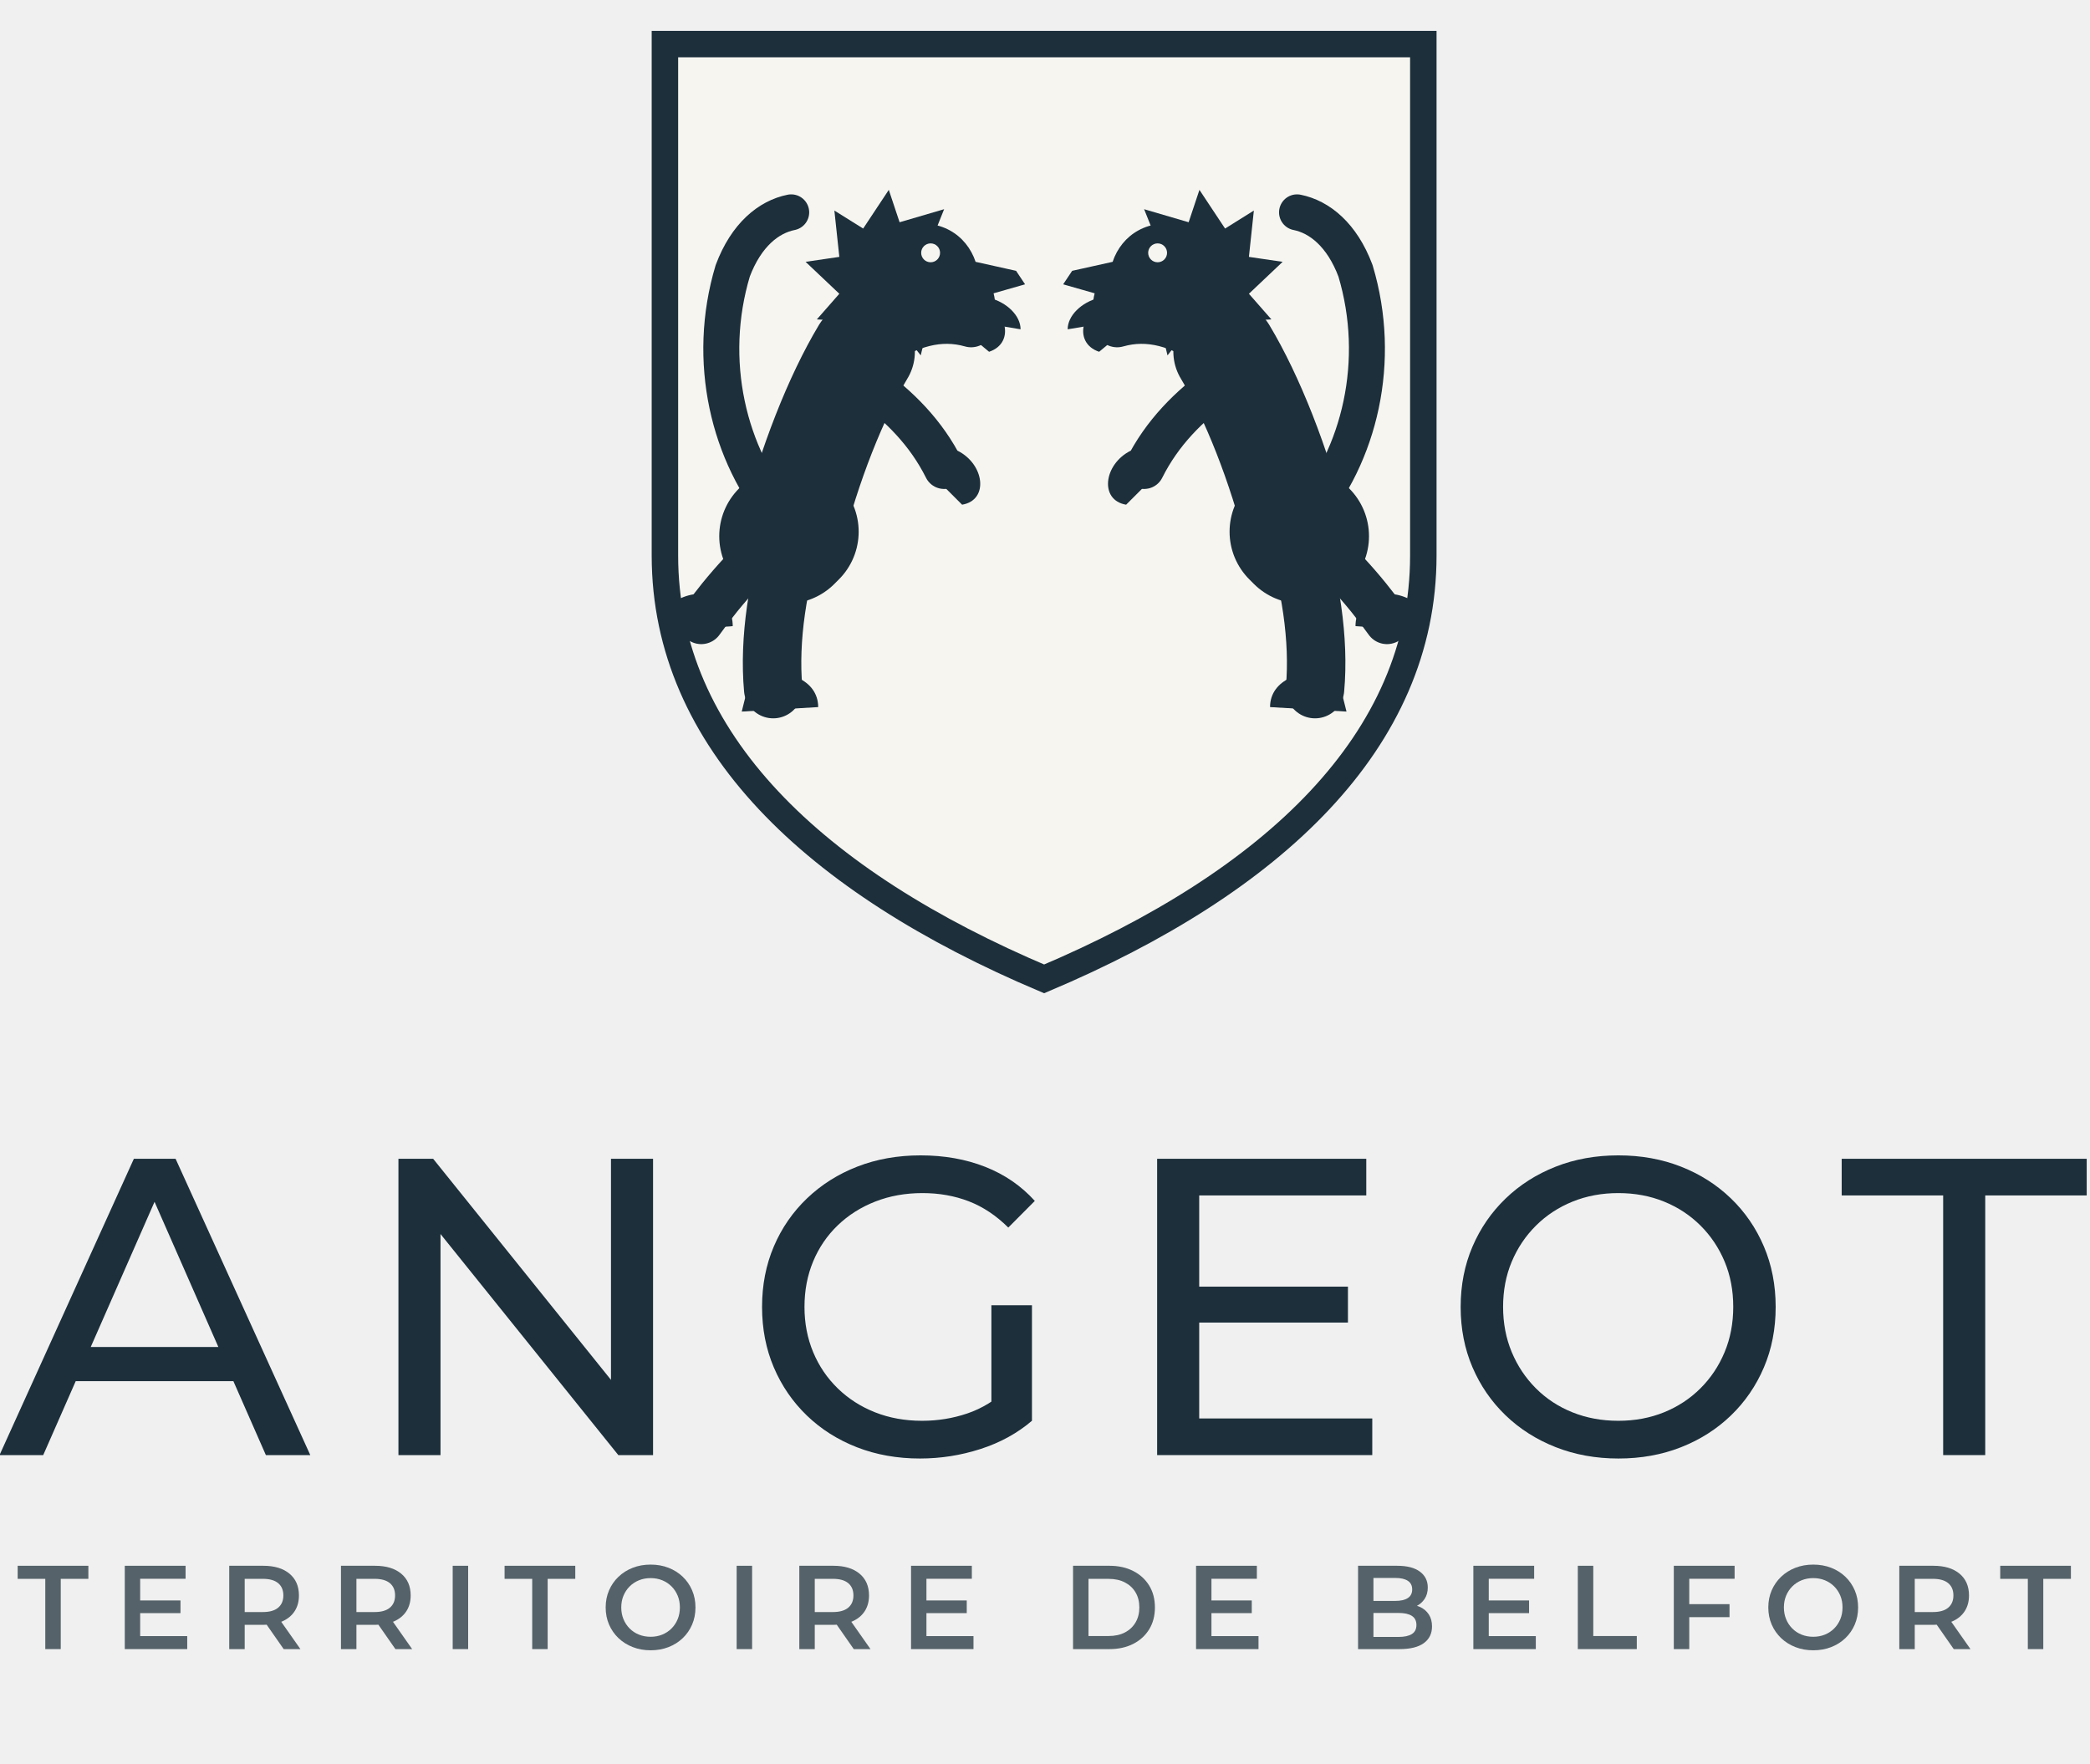
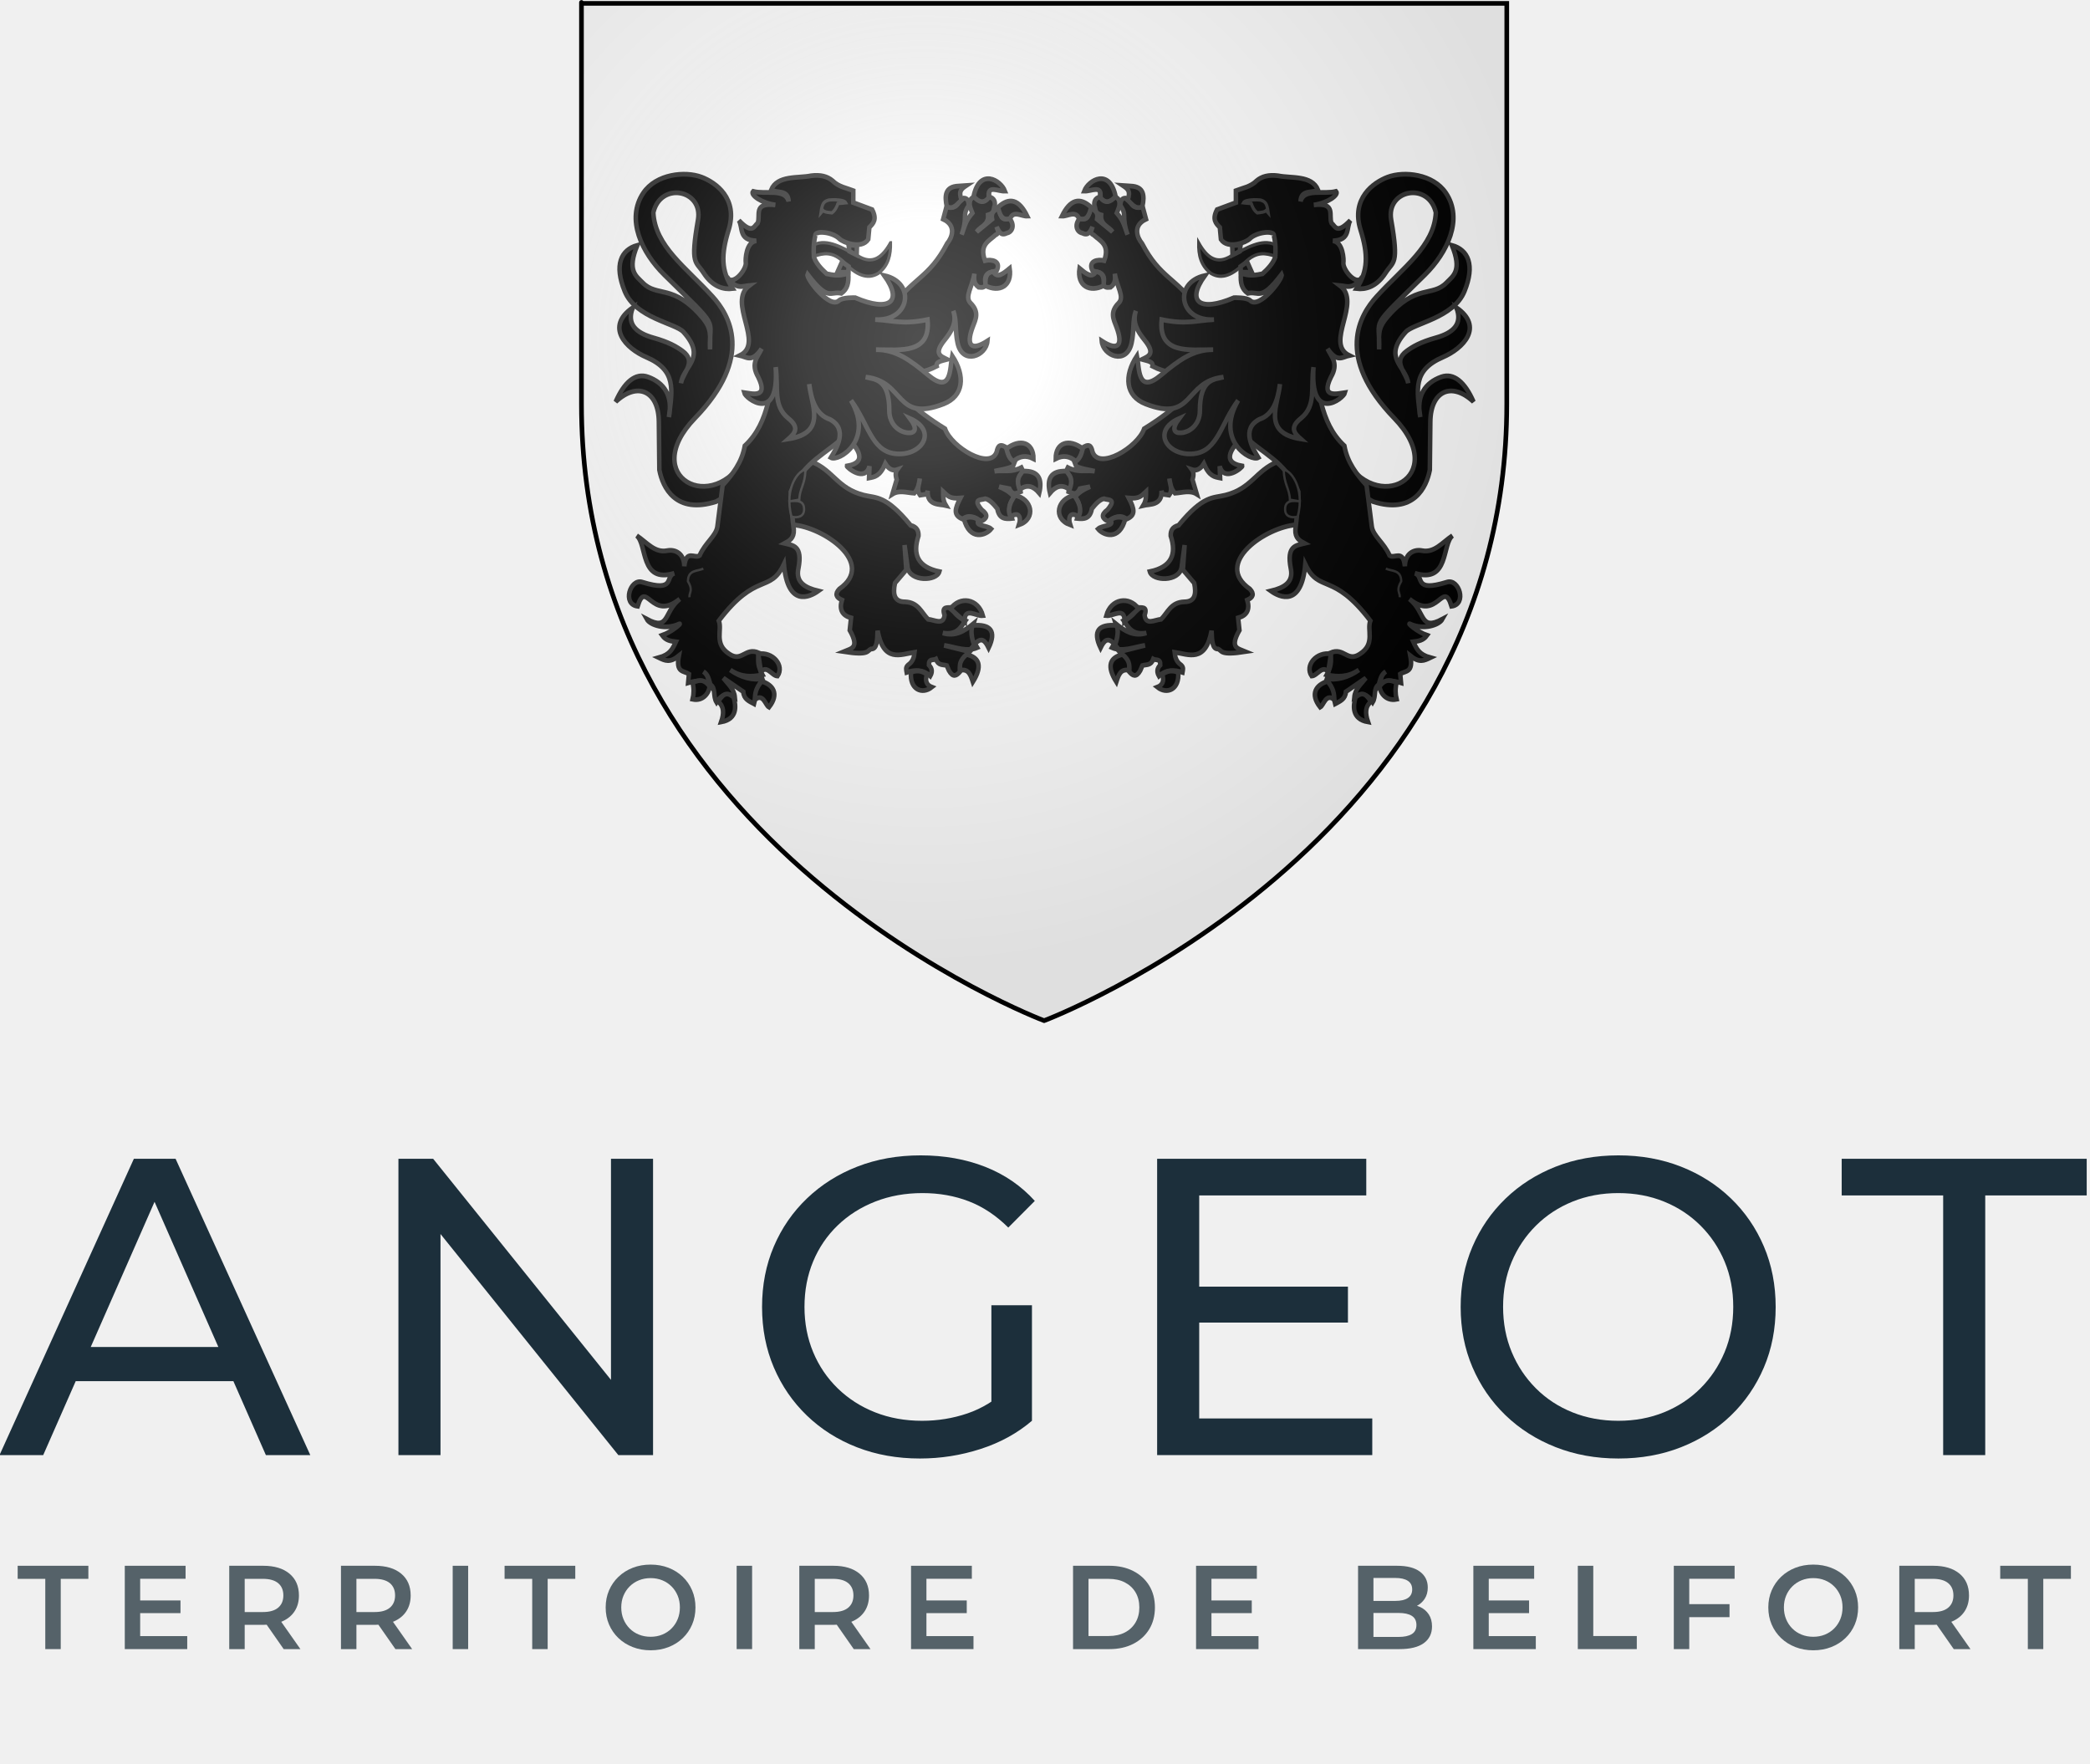
- <svg xmlns="http://www.w3.org/2000/svg" viewBox="0 0 474 400" role="img" aria-label="Angeot — Territoire de Belfort">
-   <g transform="translate(136.8 0)">
-     <path d="M14 10 H186 V126 C186 168 152 200 100 222 C48 200 14 168 14 126 Z" fill="#f7f5f0" />
-     <g transform="translate(10 40) scale(1.02)">
-       <g>
-         <g fill="none" stroke="#1c2f3b" stroke-linecap="round" stroke-linejoin="round">
-           <path d="M30 76 C18 62 13 41 19 21 C22 13 27 9 32 8" stroke-width="8" />
-           <path d="M32 78 C24 84 17 92 12 99" stroke-width="10" />
-           <path d="M33 78 C29 90 27 103 28 114" stroke-width="13" />
-           <path d="M32 80 C36 64 42 49 48 39" stroke-width="23" />
-           <path d="M31 80 L32 79" stroke-width="30" />
-           <path d="M49 36 L53 28" stroke-width="17" />
-           <path d="M51 38 C58 33 65 31 72 33" stroke-width="10" />
-           <path d="M49 46 C56 51 62 57 66 65" stroke-width="9" />
+ <svg xmlns="http://www.w3.org/2000/svg" xmlns:xlink="http://www.w3.org/1999/xlink" viewBox="0 0 474 400" role="img" aria-label="Angeot — Territoire de Belfort">
+   <svg x="131.3" y="0" width="211" height="232" viewBox="0 0 600 660">
+     <defs id="bl-defs6">
+       <linearGradient id="bl-linearGradient2893">
+         <stop style="stop-color:white;stop-opacity:0.314;" offset="0" id="bl-stop2895" />
+         <stop id="bl-stop2897" offset="0.19" style="stop-color:white;stop-opacity:0.251;" />
+         <stop style="stop-color:#6b6b6b;stop-opacity:0.125;" offset="0.6" id="bl-stop2901" />
+         <stop style="stop-color:black;stop-opacity:0.125;" offset="1" id="bl-stop2899" />
+       </linearGradient>
+       <radialGradient xlink:href="#bl-linearGradient2893" id="bl-radialGradient3163" gradientUnits="userSpaceOnUse" gradientTransform="matrix(1.353218,0,0,1.348928,-77.62935,-85.74693)" cx="221.445" cy="226.331" fx="221.445" fy="226.331" r="300" />
+       <radialGradient r="73.516" fy="112.17" fx="154.772" cy="112.17" cx="154.772" gradientTransform="matrix(-0.1147333,-0.8261419,1.628964,-0.2262281,199.1728,268.1297)" gradientUnits="userSpaceOnUse" id="bl-radialGradient9192" xlink:href="#bl-linearGradient8173" />
+       <radialGradient r="60.547" fy="70.816" fx="49.017" cy="70.816" cx="49.017" gradientTransform="matrix(1.650569,0.3758843,-0.144974,0.6366044,178.8288,27.44243)" gradientUnits="userSpaceOnUse" id="bl-radialGradient9190" xlink:href="#bl-linearGradient9154" />
+       <linearGradient id="bl-linearGradient8173">
+         <stop id="bl-stop8175" offset="0" style="stop-color:#000000;stop-opacity:1;" />
+         <stop id="bl-stop8177" offset="1" style="stop-color:#000000;stop-opacity:0;" />
+       </linearGradient>
+       <linearGradient id="bl-linearGradient9154">
+         <stop id="bl-stop9156" offset="0" style="stop-color:#000000;stop-opacity:1;" />
+         <stop id="bl-stop9158" offset="1" style="stop-color:#000000;stop-opacity:0;" />
+       </linearGradient>
+       <radialGradient xlink:href="#bl-linearGradient9154" id="bl-radialGradient14059" gradientUnits="userSpaceOnUse" gradientTransform="matrix(1.650569,0.3758843,-0.144974,0.6366044,178.8288,27.44243)" cx="49.017" cy="70.816" fx="49.017" fy="70.816" r="60.547" />
+       <radialGradient xlink:href="#bl-linearGradient8173" id="bl-radialGradient14061" gradientUnits="userSpaceOnUse" gradientTransform="matrix(-0.1147333,-0.8261419,1.628964,-0.2262281,199.1728,268.1297)" cx="154.772" cy="112.17" fx="154.772" fy="112.17" r="73.516" />
+       <radialGradient xlink:href="#bl-linearGradient9154" id="bl-radialGradient14070" gradientUnits="userSpaceOnUse" gradientTransform="matrix(1.650569,0.3758843,-0.144974,0.6366044,178.8288,27.44243)" cx="49.017" cy="70.816" fx="49.017" fy="70.816" r="60.547" />
+       <radialGradient xlink:href="#bl-linearGradient8173" id="bl-radialGradient14072" gradientUnits="userSpaceOnUse" gradientTransform="matrix(-0.1147333,-0.8261419,1.628964,-0.2262281,199.1728,268.1297)" cx="154.772" cy="112.17" fx="154.772" fy="112.17" r="73.516" />
+     </defs>
+     <g id="bl-layer3" style="display:inline">
+       <path d="m 300,658.5 c 0,0 298.5,-112.32 298.5,-397.772 0,-285.452 0,-258.552 0,-258.552 H 1.5 V 260.728 C 1.5,546.18 300,658.5 300,658.5 Z" style="display:inline;fill:#ffffff;fill-opacity:1;fill-rule:evenodd;stroke:none;stroke-width:1px;stroke-linecap:butt;stroke-linejoin:miter;stroke-opacity:1" id="bl-path11587" />
+     </g>
+     <g id="bl-layer4" style="display:inline">
+       <g style="display:inline;stroke-width:0.851" id="bl-g13379" transform="matrix(-1.115527,0,0,1.174673,614.9309,-157.7385)">
+         <path style="font-variation-settings:normal;opacity:1;vector-effect:none;fill:#000000;fill-opacity:1;stroke:#313131;stroke-width:2.621;stroke-linecap:butt;stroke-linejoin:miter;stroke-miterlimit:4;stroke-dasharray:none;stroke-dashoffset:0;stroke-opacity:1;-inkscape-stroke:none;stop-color:#000000;stop-opacity:1" d="m 454.634,384.832 c 18.98,33.288 62.443,11.346 29.609,-20.9 -34.441,-33.825 -19.762,-56.765 -10.16,-66.764 15.427,-16.065 33.362,-27.762 34.253,-46.155 -4.216,-17.106 -28.886,-12.648 -25.835,4.064 4.559,24.975 1.232,22.493 -3.193,29.028 -5.241,7.738 -11.573,9.296 -16.836,8.708 6.659,-9.811 6.781,-18.626 2.322,-32.221 -5.672,-17.295 7.425,-26.076 15.675,-29.028 9.483,-3.393 26.25,-1.759 33.672,8.708 10.209,14.397 0.859,32.777 -12.192,44.993 -33.281,31.152 -25.697,22.586 -26.415,40.929 0.035,-7.843 -1.172,-11.232 4.644,-17.707 16.592,-18.47 26,-10.857 34.253,-18.868 4.036,-3.917 9.204,-6.665 3.193,-20.61 9.427,2.517 13.483,10.766 7.257,25.254 -6.322,14.712 -29.402,17.531 -33.963,22.352 -13.649,14.425 0.094,18.61 1.451,28.157 -1.154,-5.902 -9.381,-11.846 -0.871,-17.707 3.572,-2.46 7.879,-4.878 16.836,-7.257 10.3,-2.736 15.501,-7.668 11.901,-16.546 16.162,10.587 3.803,22.442 -7.79,27.166 -17.722,7.222 -15.043,17.967 -13.11,32.922 -2.48,-11.716 2.826,-18.929 12.192,-22.061 7.047,-2.357 13.576,2.744 18.578,13.643 -12.441,-11.064 -24.775,-6.219 -24.964,11.031 l -0.29,26.415 c -1.91,9.581 -9.383,24.492 -32.802,17.417 l -26.415,-13.933 z" id="bl-path3098" />
+         <path id="bl-path4241" d="m 371.14,267.648 c -0.116,6.49 1.106,12.502 7.149,16.792 6.336,3.668 12.95,0.599 19.453,-5.819 6.873,-6.602 12.365,-5.275 17.585,-3.638 0.859,-3.052 -0.195,-4.293 0.039,-6.337 -7.803,-3.368 -16.544,1.859 -25.193,6.102 -8.659,5.255 -14.335,0.852 -19.032,-7.1 z" style="fill:#000000;fill-opacity:1;stroke:#313131;stroke-width:1.798;stroke-miterlimit:4;stroke-dasharray:none;stroke-opacity:1" />
+         <path style="font-variation-settings:normal;opacity:1;vector-effect:none;fill:#000000;fill-opacity:1;stroke:#313131;stroke-width:2.621;stroke-linecap:butt;stroke-linejoin:miter;stroke-miterlimit:4;stroke-dasharray:none;stroke-dashoffset:0;stroke-opacity:1;-inkscape-stroke:none;stop-color:#000000;stop-opacity:1" d="m 416.877,387.848 c -12.758,4.895 -15.009,14.715 -30.192,18.367 -7.345,1.767 -12.691,-0.117 -27.173,16.606 -3.648,0.86 -4.662,3.036 -4.529,5.787 3.487,10.077 0.551,17.131 -12.077,19.625 1.601,5.336 16.961,5.661 18.367,-2.264 0.22,-1.239 1.761,-12.329 1.761,-12.329 l -1.006,13.587 6.542,7.296 c 1.373,6.122 0.405,10.341 -5.787,10.316 -7.748,0.251 -9.457,5.869 -13.335,9.561 -3.722,0.316 -8.886,3.515 -9.561,-2.264 1.997,-5.283 -2.116,-3.845 -4.529,-4.277 -0.719,3.202 -3.513,5.515 -7.548,7.296 2.754,3.738 4.845,8.083 13.083,6.793 -7.031,2.094 -12.456,-1.033 -17.612,-5.032 1.74,4.916 0.237,9.11 -2.264,13.083 6.007,2.518 12.685,-0.337 19.122,-1.258 l -14.845,3.522 c 2.55,2.863 5.914,4.638 5.787,11.07 1.921,2.028 3.901,3.301 6.29,-0.755 l 1.258,-2.768 c 2.245,-0.655 4.914,0.174 6.29,-3.522 1.526,0.768 4.196,-0.465 4.026,3.271 -2.107,2.013 -1.959,4.026 -0.755,6.038 4.256,-3.671 8.858,-3.533 13.587,-2.013 0.244,-1.342 0.816,-2.684 -0.755,-4.026 -3.065,-2.047 -3.503,-4.532 -3.774,-7.045 8.046,1.143 17.865,6.032 21.386,-11.825 0.17,5.599 0.412,10.249 3.805,10.046 2.372,0.928 0.766,3.668 15.833,1.454 -4.22,-1.724 -9.518,-1.738 -3.535,-11.752 l -0.755,-6.793 c 5.045,-1.301 6.948,-4.486 5.284,-9.812 3.32,-1.387 4.222,-3.311 1.51,-6.038 -21.528,-14.276 9.466,-34.093 26.67,-35.224 l 12.58,-8.051 -8.051,-27.425 z" id="bl-path4249" />
+         <path style="font-variation-settings:normal;opacity:1;vector-effect:none;fill:#000000;fill-opacity:1;stroke:#313131;stroke-width:2.621;stroke-linecap:butt;stroke-linejoin:miter;stroke-miterlimit:4;stroke-dasharray:none;stroke-dashoffset:0;stroke-opacity:1;-inkscape-stroke:none;stop-color:#000000;stop-opacity:1" d="m 314.203,242.387 c -3.156,0.732 -3.513,2.658 -3.388,4.796 0.961,1.54 -0.203,4.059 3.916,5.148 -0.487,5.587 4.487,6.253 6.578,9.262 l -8.888,-6.93 c 0.849,-4.111 -1.723,-4.805 -3.564,-6.226 -1.454,2.73 -1.033,7.732 -6.402,5.676 -3.578,3.949 -1.496,7.732 1.408,8.184 3.543,1.729 4.629,-0.958 5.874,-3.366 -0.317,1.562 -2.013,3.319 0.726,4.444 3.812,3.338 9.43,5.326 6.05,14.058 -3.572,-0.833 -9.546,0.033 -6.776,5.5 2.789,1.017 8.271,0.4 6.226,8.008 1.769,1.74 2.943,1.115 4.268,1.078 2.864,-2.017 2.74,-4.711 2.42,-7.436 1.203,7.262 5.808,12.74 2.222,16.148 -5.329,5.064 -2.916,8.998 -1.254,13.178 3.956,9.952 0.992,13.498 -8.536,7.634 0.744,8.299 14.376,13.398 17.248,1.254 1.633,-6.906 0.446,-12.572 2.508,-17.798 -2.232,6.554 1.037,11.34 5.148,16.192 6.459,7.622 1.918,8.837 -1.606,10.494 2.959,0.774 6.704,1.16 6.05,3.74 3.66,1.79 7.133,2.83 10.495,3.425 l 5.856,15.763 c -5.276,4.952 -12.393,10.009 -21.147,15.153 -3.744,10.278 -26.258,23.022 -29.898,12.628 -0.735,-3.378 -1.958,-4.818 -6.402,-1.782 -0.43,2.268 0.355,4.413 -4.092,7.128 l 1.078,2.662 c 3.952,1.676 7.139,1.827 10.67,2.662 -5.151,-0.61 -9.907,0.805 -15.488,-1.958 l -1.232,2.486 c 5.261,3.558 1.964,7.134 1.606,10.692 2.194,0.647 4.384,2.671 6.578,-1.606 l 5.874,-1.078 c -5.586,2.225 -6.962,3.928 -8.91,5.698 4.374,4.239 2.53,7.965 1.43,11.748 3.853,0.401 7.481,0.316 8.536,-5.346 2.313,-2.771 4.639,-5.079 6.952,-5.5 2.398,0.879 7.556,-0.205 2.134,6.028 -4.221,2.949 -2.982,4.892 0.352,6.424 3.558,-2.484 7.112,-3.944 10.67,-1.254 5.328,-2.165 4.637,-5.377 1.254,-11.572 6.259,0.543 7.392,-1.305 9.944,-3.542 -0.005,2.418 0.247,4.76 -1.584,7.634 3.552,-0.817 11.079,0.217 10.56,-8.096 l 0.462,1.87 3.916,0.55 c 2.364,-3.024 0.342,-6.062 0.176,-9.086 0.517,2.806 0.862,5.66 3.212,8.008 4.285,-0.271 8.777,-1.81 12.628,0.528 l -2.486,-8.008 c 0.872,-2.561 0.64,-4.218 -0.308,-5.456 2.064,0.667 4.518,0.312 6.886,-3.256 3.143,7.029 6.273,7.248 9.416,7.832 l -0.264,-6.468 c 2.618,9.099 13.258,0.63 13.09,-0.11 -13.495,-2.099 -4.929,-11.237 0.924,-16.786 10.643,10.095 23.326,13.646 31.504,30.888 -0.171,6.754 -0.806,13.743 -1.738,20.878 -0.197,4.697 2.553,6.1 5.302,7.524 -4.895,1.17 -10.521,1.218 -7.964,13.728 1.733,7.714 -3.923,10.682 -11.506,12.408 5.007,3.406 17.67,9.144 19.91,-14.63 8.117,16.198 15.873,3.754 37.642,30.998 -2.138,4.946 3.016,12.619 -5.94,18.172 -7.482,4.919 -9.191,-3.887 -17.27,-0.528 0.916,4.579 0.407,7.79 -2.024,12.034 6.2,1.274 12.39,1.391 18.59,-2.662 -6.089,4.127 -12.988,5.887 -19.602,4.752 3.683,2.266 4.585,9.178 5.874,13.86 2.838,-1.443 5.956,-2.611 6.204,-6.644 l 11.528,-7.524 c -2.617,3.255 -6.192,5.825 -6.644,10.626 4.607,-2.953 7.946,-1.344 10.626,2.64 2.139,-3.329 0.213,-7.585 3.542,-9.724 0.805,-2.624 1.253,-5.422 3.982,-7.084 -3.135,2.361 -2.755,4.723 -3.091,7.084 2.654,-2.783 7.649,-2.089 11.957,-0.902 l -0.462,-4.862 c 3.135,-1.94 7.703,-0.558 5.83,-10.01 5.2,3.985 7.882,2.716 11.572,1.034 -6.458,-1.674 -7.916,-4.76 -9.856,-8.734 2.868,-0.336 5.749,-0.594 7.964,-3.542 -5.565,-1.779 -12.077,-7.236 -9.746,-6.204 7.658,3.391 16.69,0.636 18.612,-2.662 -13.305,6.747 -9.593,-3.949 -19.052,-11.066 16.369,12.784 19.454,-11.342 24.354,3.982 9.121,-1.154 4.251,-15.3 -2.574,-13.288 -19.855,5.854 -12.956,-3.155 -18.678,-4.862 20.017,5.78 15.59,-15.858 21.78,-20.636 -5.93,3.776 -10.447,9.601 -17.622,8.228 -4.862,-0.886 -9.833,1.71 -9.9,8.58 -1.056,-9.58 -6.037,-3.897 -8.866,-5.918 -3.142,-6.924 -9.588,-10.762 -10.274,-15.95 -0.862,-6.52 -1.868,-14.072 -3.014,-22.572 -5.712,-6.041 -11.095,-12.374 -12.848,-21.714 -14.866,-13.096 -13.997,-32.479 -19.932,-49.148 l -65.164,-26.686 c -12.1,-16.598 -21.312,-16.047 -31.944,-35.31 -2.661,-2.986 -5.674,-9.786 2.31,-13.332 l -1.76,-6.226 c -2.552,-0.919 -5.104,1.293 -7.656,-3.74 l -2.486,-1.606 c -1.86,-0.003 -2.897,1.249 -2.86,4.092 4.097,5.728 0.271,5.372 4.092,16.016 -2.346,-6.464 -2.689,-7.951 -6.226,-11.924 0.842,-2.159 2.202,-4.075 1.254,-7.128 -1.507,-2.057 -2.303,-1.219 -3.388,-1.584 -3.779,4.128 -5.509,1.644 -7.458,-0.176 z" id="bl-path4245" />
+         <path style="fill:#000000;fill-opacity:1;stroke:#313131;stroke-width:1.31;stroke-miterlimit:4;stroke-dasharray:none;stroke-opacity:1" d="m 420.4,392.594 c 0.085,7.629 3.356,10.119 3.522,16.137 l 6.381,1.041 c -5.239,-0.891 -9.108,-0.427 -9.149,3.991 -0.199,4.177 3.524,5.204 7.296,4.277 4.603,-16.595 -5.197,-26.421 -8.051,-25.446 z" id="bl-path4257" />
+         <path style="fill:#000000;fill-opacity:1;stroke:#313131;stroke-width:1.31;stroke-miterlimit:4;stroke-dasharray:none;stroke-opacity:1" d="m 479.4,446.597 c 3.498,1.549 8.791,0.487 8.932,6.919 -3.231,5.285 -0.667,5.934 -0.881,8.806" id="bl-path4247" />
+         <g style="fill:#000000;stroke:#313131;stroke-width:0.851;stroke-opacity:1" id="bl-g4293" transform="matrix(0.704,0,0,0.704,1674.133,170.0294)">
+           <path id="bl-path4261" d="m -1928.962,172.153 c -11.117,5.31 -21.916,0.493 -19.753,-13.58 5.284,4.161 10.205,8.029 13.374,2.675 4.575,0.206 7.277,3.035 6.378,10.905 z" style="opacity:1;fill:#000000;fill-opacity:1;stroke:#313131;stroke-width:3.723;stroke-miterlimit:4;stroke-dasharray:none;stroke-opacity:1" />
+           <path id="bl-path4263" d="m -1949.126,119.685 c -2.846,-6.526 -9.2,-1.648 -13.991,-1.852 6.647,-13.008 14.683,-15.18 24.073,-6.79 -1.636,5.295 -3.107,10.821 -10.082,8.642 z" style="opacity:1;fill:#000000;fill-opacity:1;stroke:#313131;stroke-width:3.723;stroke-miterlimit:4;stroke-dasharray:none;stroke-opacity:1" />
+           <path id="bl-path4265" d="m -1944.806,98.286 c 5.151,0.559 14.888,-5.436 13.168,4.938 3.896,4.9 8.106,4.149 12.551,-0.823 -4.876,-22.325 -22.253,-12.764 -25.72,-4.115 z" style="opacity:1;fill:#000000;fill-opacity:1;stroke:#313131;stroke-width:3.723;stroke-miterlimit:4;stroke-dasharray:none;stroke-opacity:1" />
+           <path id="bl-path4267" d="m -1909.21,105.282 c 2.856,-7.089 -0.079,-8.856 -3.909,-11.317 l 6.378,0.412 c 11.155,0.393 11.551,7.509 9.671,16.049 -5.649,2.692 -8.544,-2.19 -12.14,-5.144 z" style="opacity:1;fill:#000000;fill-opacity:1;stroke:#313131;stroke-width:3.723;stroke-miterlimit:4;stroke-dasharray:none;stroke-opacity:1" />
        </g>
-         <g fill="#1c2f3b" stroke="none">
-           <path d="M73 27 C80 29 82 37 76 39 L70 34 Z" />
-           <path d="M69 61 C75 64 76 72 70 73 L64 67 Z" />
-           <path d="M23 111 C31 109 38 112 38 118 L21 119 Z" />
-           <path d="M7 94 C13 91 19 94 19 100 L6 101 Z" />
-           <path d="M72.7 18.4 L66.0 22.0 L70.6 31.2 L63.2 29.7 L60.8 39.8 L56.1 33.8 L47.8 40.0 L48.0 32.4 L37.7 31.8 L42.7 26.1 L35.2 19.0 L42.7 17.9 L41.6 7.6 L48.0 11.6 L53.7 3.0 L56.1 10.2 L66.0 7.3 L63.2 14.3 Z" />
-           <path d="M57 11 C65 9 71 13 73 19 L82 21 L84 24 L77 26 C78 30 77 33 74 35              L65 33 C59 31 54 26 54 20 C54 15 55 12 57 11 Z" />
-           <path d="M76 27 C80 28 83 31 83 34 L77 33 Z" />
-           <circle cx="63" cy="17" r="2.1" fill="#f7f5f0" />
+         <g style="fill:#000000;stroke:#313131;stroke-width:0.851;stroke-opacity:1" id="bl-g4317" transform="matrix(0.704,0,0,0.704,1674.133,170.0294)">
+           <path style="opacity:1;fill:#000000;fill-opacity:1;stroke:#313131;stroke-width:3.723;stroke-miterlimit:4;stroke-dasharray:none;stroke-opacity:1" d="m -1807.179,161.62 -3.779,-8.03 -5.432,3.542 0.236,4.487 z" id="bl-path4235" />
+           <path id="bl-path4239" d="m -1823.238,140.837 6.849,-0.472 -0.709,4.959 -5.904,2.834 z" style="opacity:1;fill:#000000;fill-opacity:1;stroke:#313131;stroke-width:3.723;stroke-miterlimit:4;stroke-dasharray:none;stroke-opacity:1" />
+           <path id="bl-path4227" d="m -1789.041,133.008 c 0.653,-4.187 -14.132,-2.969 -19.805,2.504 -2.848,2.748 -17.97,8.537 -23.675,0.455 l -0.911,-9.333 c -3.234,-3.122 -6.513,-6.208 -2.276,-13.886 l 15.48,-5.463 v -9.333 c 5.572,-2.077 12.039,-2.895 17.073,-7.74 4.116,-3.304 9.772,-4.813 17.528,-3.87 10.413,2.133 27.726,-0.668 32.883,11.06 -4.922,2.744 -13.934,-0.533 -14.388,8.912 2.831,-10.38 18.755,-5.214 29.218,-7.775 2.646,2.653 -7.056,9.226 -18.348,10.566 18.686,-2.2 11.962,8.368 14.569,14.114 3.231,2.623 4.227,9.079 15.48,-2.049 -3.618,5.365 0.618,15.43 -14.341,15.935 8.615,0.957 8.965,15.109 8.65,16.846 -0.984,5.432 11.242,19.63 15.48,11.154 -7.434,10.431 -12.735,7.353 -18.439,6.829 18.522,13.176 -12.816,44.882 7.74,54.634 -5.513,1.151 -9.86,5.903 -17.756,-5.236 2.993,6.38 9.378,11.165 2.732,22.081 -8.956,17.248 6.003,12.719 11.61,12.065 -1.192,4.767 -29.083,24.687 -25.951,-19.805 -2.374,15.63 2.496,29.987 -10.244,39.837 -9.726,7.317 -5.391,11.823 -0.228,16.163 -32.109,-4.774 -18.541,-26.84 -17.073,-42.797 -1.728,12.445 -5.592,23.962 -17.073,27.545 -15.009,7.605 -5.371,22.615 -0.683,29.821 -6.159,3.452 -35.811,-13.192 -16.618,-44.618 -14.094,17.91 -16.659,39.241 -35.893,41.523 -21.802,2.587 -35.987,-17.515 -12.595,-27.409 -6.497,8.286 -3.988,11.482 1.593,11.154 7.543,-0.442 15.498,-6.678 15.48,-17.301 -0.045,-25.402 12.427,-24.32 19.35,-26.179 -32.631,3.343 -23.803,35.798 -63.968,20.943 -16.509,-6.106 -18.058,-21.681 -7.057,-37.561 2.056,9.609 0.249,30.58 19.805,15.024 14.882,-11.838 26.525,-19.88 42.797,-19.805 -20.377,0.094 -45.08,3.6 -42.342,-23.447 20.508,4.085 28.566,0.59 43.024,0 -28.476,1.563 -33.811,-28.755 -7.512,-34.374 -15.674,20.732 -3.902,28.666 23.902,17.301 0,0 10.503,-0.413 13.431,2.276 7.432,6.828 27.163,-17.289 25.724,-20.488 -17.403,21.677 -18.431,12.764 -27.772,14.797 -5.113,-3.545 -6.169,-8.006 -5.691,-15.707 7.529,2.567 12.586,1.426 17.756,0.455 4.782,-4.067 8.711,-8.304 10.472,-12.976 0.388,-5.615 0.286,-11.23 -1.138,-16.846 z" style="opacity:1;fill:#000000;fill-opacity:1;stroke:#313131;stroke-width:3.723;stroke-miterlimit:4;stroke-dasharray:none;stroke-opacity:1" />
        </g>
+         <g style="stroke:#313131;stroke-width:0.851" id="bl-g4299" transform="matrix(0.704,0,0,0.704,1674.133,170.0294)">
+           <path id="bl-path4269" d="m -1951.801,309.186 c -4.707,-4.064 -10.108,-5.123 -16.46,-2.058 -0.046,-12.775 10.957,-16.012 22.222,-7.819 -1.136,4.077 -2.466,7.959 -5.761,9.876 z" style="opacity:1;fill:#000000;fill-opacity:1;stroke:#313131;stroke-width:3.723;stroke-miterlimit:4;stroke-dasharray:none;stroke-opacity:1" />
+           <path id="bl-path4271" d="m -1972.994,333.877 c -2.749,-10.961 0.441,-17.622 13.58,-17.078 2.362,3.402 5.866,5.766 2.469,14.403 -6.266,-4.604 -11.425,-2.569 -16.049,2.675 z" style="opacity:1;fill:#000000;fill-opacity:1;stroke:#313131;stroke-width:3.723;stroke-miterlimit:4;stroke-dasharray:none;stroke-opacity:1" />
+           <path id="bl-path4273" d="m -1953.036,335.729 c 3.978,5.555 6.589,11.111 3.498,16.666 -6.436,-4.421 -8.977,0.05 -6.79,6.378 -14.849,-5.106 -10.372,-20.749 3.292,-23.045 z" style="opacity:1;fill:#000000;fill-opacity:1;stroke:#313131;stroke-width:3.723;stroke-miterlimit:4;stroke-dasharray:none;stroke-opacity:1" />
+           <path id="bl-path4275" d="m -1923.407,354.864 c 4.42,-2.78 8.473,-2.626 12.345,-1.029 -4.809,17.905 -18.265,12.948 -22.427,8.024 3.494,-3.051 14.078,-1.948 10.082,-6.996 z" style="opacity:1;fill:#000000;fill-opacity:1;stroke:#313131;stroke-width:3.723;stroke-miterlimit:4;stroke-dasharray:none;stroke-opacity:1" />
+         </g>
+         <g style="fill:#000000;stroke:#313131;stroke-width:0.851;stroke-opacity:1" id="bl-g4305" transform="matrix(0.704,0,0,0.704,1674.133,170.0294)">
+           <path id="bl-path4277" d="m -1900.157,424.204 c -7.523,-10.141 -22.722,-8.165 -26.543,5.35 5.483,0.597 15.383,-7.273 15.02,4.527 z" style="opacity:1;fill:#000000;fill-opacity:1;stroke:#313131;stroke-width:3.723;stroke-miterlimit:4;stroke-dasharray:none;stroke-opacity:1" />
+           <path id="bl-path4279" d="m -1919.498,452.392 c -6.016,-7.057 -9.164,-3.121 -11.934,2.263 -6.586,-13.146 -1.642,-18.607 13.168,-17.489 1.766,4.142 0.824,9.445 -1.235,15.226 z" style="opacity:1;fill:#000000;fill-opacity:1;stroke:#313131;stroke-width:3.723;stroke-miterlimit:4;stroke-dasharray:none;stroke-opacity:1" />
+           <path id="bl-path4281" d="m -1913.325,459.799 c -10.53,2.466 -13.258,9.063 -5.144,21.399 1.759,-5.153 3.504,-10.325 10.082,-9.053 1.452,-4.115 0.19,-8.23 -4.938,-12.345 z" style="opacity:1;fill:#000000;fill-opacity:1;stroke:#313131;stroke-width:3.723;stroke-miterlimit:4;stroke-dasharray:none;stroke-opacity:1" />
+           <path id="bl-path4283" d="m -1880.815,475.437 c 2.06,5.249 -0.072,8.485 -3.909,9.876 7.965,6.023 18.303,1.727 17.078,-11.522 -4.157,-1.543 -8.465,-1.726 -13.168,1.646 z" style="opacity:1;fill:#000000;fill-opacity:1;stroke:#313131;stroke-width:3.723;stroke-miterlimit:4;stroke-dasharray:none;stroke-opacity:1" />
+         </g>
+         <g style="fill:#000000;stroke:#313131;stroke-width:0.851;stroke-opacity:1" id="bl-g4311" transform="matrix(0.704,0,0,0.704,1674.133,170.0294)">
+           <path id="bl-path4285" d="m -1742.136,459.388 -2.263,13.991 c -4.902,-5.651 -9.001,3.143 -13.58,3.292 -5.924,-8.293 3.897,-19.175 15.843,-17.284 z" style="opacity:1;fill:#000000;fill-opacity:1;stroke:#313131;stroke-width:3.723;stroke-miterlimit:4;stroke-dasharray:none;stroke-opacity:1" />
+           <path id="bl-path4287" d="m -1739.461,494.984 c 0.085,-4.517 -0.748,-9.136 -5.555,-14.197 -9.113,2.684 -14.695,9.626 -5.967,20.164 3.028,-1.606 4.549,-11.027 11.522,-5.967 z" style="opacity:1;fill:#000000;fill-opacity:1;stroke:#313131;stroke-width:3.723;stroke-miterlimit:4;stroke-dasharray:none;stroke-opacity:1" />
+           <path id="bl-path4289" d="m -1721.972,493.338 c 6.394,-5.685 9.576,-1.199 12.757,3.292 -4.786,3.645 -4.964,9.01 -2.469,15.843 -13.826,-2.294 -12.115,-13.073 -10.288,-19.135 z" style="opacity:1;fill:#000000;fill-opacity:1;stroke:#313131;stroke-width:3.723;stroke-miterlimit:4;stroke-dasharray:none;stroke-opacity:1" />
+           <path id="bl-path4291" d="m -1688.228,481.815 c -1.156,4.61 -1.038,8.901 0,12.963 -8.893,1.72 -13.623,-5.341 -13.992,-10.082 3.707,-4.496 6.994,-6.063 13.992,-2.881 z" style="opacity:1;fill:#000000;fill-opacity:1;stroke:#313131;stroke-width:3.723;stroke-miterlimit:4;stroke-dasharray:none;stroke-opacity:1" />
+         </g>
+         <path d="m 396.969,245.676 c 1.197,-2.288 10.63,-1.676 10.56,-1.338 2.816,0.915 3.027,2.858 3.52,4.689 l 0.352,2.175 -1.197,-1.338 c -0.986,0.943 -2.394,0.972 -3.661,1.169 l -1.478,0.169 c -1.901,-1.345 -2.816,-3.224 -3.52,-5.188 -2.042,0 -3.168,-0.197 -4.576,-0.338 z" style="fill:#000000;stroke:#313131;stroke-width:1.798" id="bl-path4237" />
+         <g id="bl-g7974" transform="matrix(0.5184,0,0,0.5184,-41.58088,279.0399)" style="fill:#000000;stroke:#313131;stroke-width:0.851;stroke-opacity:1" />
      </g>
+       <use style="display:inline;fill:#000000;stroke:#313131;stroke-width:3" x="0" y="0" xlink:href="#bl-g13379" id="bl-use13415" transform="matrix(-1,0,0,1,600.6107,3.0971709e-6)" width="600" height="660" />
    </g>
-     <g transform="translate(190 40) scale(-1.02 1.02)">
-       <g>
-         <g fill="none" stroke="#1c2f3b" stroke-linecap="round" stroke-linejoin="round">
-           <path d="M30 76 C18 62 13 41 19 21 C22 13 27 9 32 8" stroke-width="8" />
-           <path d="M32 78 C24 84 17 92 12 99" stroke-width="10" />
-           <path d="M33 78 C29 90 27 103 28 114" stroke-width="13" />
-           <path d="M32 80 C36 64 42 49 48 39" stroke-width="23" />
-           <path d="M31 80 L32 79" stroke-width="30" />
-           <path d="M49 36 L53 28" stroke-width="17" />
-           <path d="M51 38 C58 33 65 31 72 33" stroke-width="10" />
-           <path d="M49 46 C56 51 62 57 66 65" stroke-width="9" />
-         </g>
-         <g fill="#1c2f3b" stroke="none">
-           <path d="M73 27 C80 29 82 37 76 39 L70 34 Z" />
-           <path d="M69 61 C75 64 76 72 70 73 L64 67 Z" />
-           <path d="M23 111 C31 109 38 112 38 118 L21 119 Z" />
-           <path d="M7 94 C13 91 19 94 19 100 L6 101 Z" />
-           <path d="M72.7 18.4 L66.0 22.0 L70.6 31.2 L63.2 29.7 L60.8 39.8 L56.1 33.8 L47.8 40.0 L48.0 32.4 L37.7 31.8 L42.7 26.1 L35.2 19.0 L42.7 17.9 L41.6 7.6 L48.0 11.6 L53.7 3.0 L56.1 10.2 L66.0 7.3 L63.2 14.3 Z" />
-           <path d="M57 11 C65 9 71 13 73 19 L82 21 L84 24 L77 26 C78 30 77 33 74 35              L65 33 C59 31 54 26 54 20 C54 15 55 12 57 11 Z" />
-           <path d="M76 27 C80 28 83 31 83 34 L77 33 Z" />
-           <circle cx="63" cy="17" r="2.1" fill="#f7f5f0" />
-         </g>
-       </g>
+     <g id="bl-layer2" style="display:inline">
+       <path d="M 300,658.5 C 300,658.5 598.5,546.18 598.5,260.728 C 598.5,-24.723 598.5,2.176 598.5,2.176 L 1.5,2.176 L 1.5,260.728 C 1.5,546.18 300,658.5 300,658.5 z" style="opacity:1;fill:url(#bl-radialGradient3163);fill-opacity:1;fill-rule:evenodd;stroke:none;stroke-width:1px;stroke-linecap:butt;stroke-linejoin:miter;stroke-opacity:1" id="bl-path2875" />
    </g>
-     <path d="M14 10 H186 V126 C186 168 152 200 100 222 C48 200 14 168 14 126 Z" fill="none" stroke="#1c2f3b" stroke-width="6" />
-   </g>
+     <g id="bl-layer1" style="display:inline">
+       <path d="M 300,658.5 C 300,658.5 1.5,546.18 1.5,260.728 C 1.5,-24.723 1.5,2.176 1.5,2.176 L 598.5,2.176 L 598.5,260.728 C 598.5,546.18 300,658.5 300,658.5 z" style="opacity:1;fill:none;fill-opacity:1;fill-rule:evenodd;stroke:#000000;stroke-width:3;stroke-linecap:butt;stroke-linejoin:miter;stroke-miterlimit:4;stroke-dasharray:none;stroke-opacity:1" id="bl-path1411" />
+     </g>
+   </svg>
  <g fill="#1c2f3b" transform="translate(0.0 330)">
    <path transform="translate(0.00 0) scale(0.096 -0.096)" d="M-1.134 0 316.265 700H414.805L733.049 0H628.131L344.912 644.308H385.314L102.094 0ZM133.735 174.686 161.469 255.335H555.088L583.668 174.686Z" />
    <path transform="translate(80.27 0) scale(0.096 -0.096)" d="M105.131 0V700H187.158L649.509 125.186H607.262V700H706.646V0H624.619L162.268 574.814H204.515V0Z" />
    <path transform="translate(168.22 0) scale(0.096 -0.096)" d="M421 -8.067Q340.466 -8.067 272.355 18.433Q204.244 44.933 153.977 93.355Q103.71 141.777 75.866 207.044Q48.021 272.311 48.021 350Q48.021 427.689 75.866 492.956Q103.71 558.223 154.399 606.645Q205.088 655.067 273.2 681.567Q341.311 708.067 422.689 708.067Q506.357 708.067 575.19 681.0Q644.024 653.933 692.402 600.488L629.732 537.506Q586.799 580.128 536.477 599.551Q486.155 618.973 426.912 618.973Q366.579 618.973 315.48 598.962Q264.381 578.951 226.748 542.741Q189.116 506.531 168.683 457.431Q148.25 408.332 148.25 350Q148.25 292.512 168.683 243.413Q189.116 194.314 226.748 157.681Q264.381 121.049 315.058 101.038Q365.735 81.027 426.067 81.027Q481.933 81.027 533.255 98.494Q584.576 115.96 628.887 156.893L685.646 81.088Q633.89 36.933 564.212 14.433Q494.534 -8.067 421 -8.067ZM685.646 81.088 589.796 94.067V353.979H685.646Z" />
    <path transform="translate(252.34 0) scale(0.096 -0.096)" d="M105.131 0V700H599.201V613.439H204.515V86.561H613.357V0ZM196.137 313.064V397.936H555.89V313.064Z" />
    <path transform="translate(326.66 0) scale(0.096 -0.096)" d="M420.717 -8.067Q340.523 -8.067 272.306 18.855Q204.088 45.777 153.899 94.2Q103.71 142.622 75.866 207.682Q48.021 272.742 48.021 350Q48.021 427.258 75.866 492.318Q103.71 557.378 154.007 605.922Q204.303 654.466 272.229 681.267Q340.155 708.067 420.534 708.067Q500.912 708.067 568.595 681.417Q636.279 654.767 686.395 606.495Q736.512 558.223 764.357 492.871Q792.201 427.52 792.201 349.916Q792.201 272.311 764.357 207.044Q736.512 141.777 686.395 93.505Q636.279 45.233 568.595 18.583Q500.912 -8.067 420.717 -8.067ZM420.534 81.027Q479.021 81.027 528.416 101.086Q577.811 121.145 614.459 157.652Q651.107 194.158 671.54 243.09Q691.973 292.022 691.973 350.255Q691.973 408.488 671.635 457.092Q651.297 505.697 614.608 542.25Q577.92 578.804 528.471 598.888Q479.021 618.973 420.534 618.973Q362.046 618.973 312.4 598.861Q262.755 578.749 225.921 542.146Q189.087 505.542 168.668 456.871Q148.25 408.201 148.25 350.279Q148.25 292.357 168.63 243.425Q189.009 194.493 225.773 157.693Q262.536 120.893 312.291 100.96Q362.046 81.027 420.534 81.027Z" />
    <path transform="translate(417.30 0) scale(0.096 -0.096)" d="M243.732 0V613.439H4V700H582.847V613.439H343.116V0Z" />
  </g>
  <g fill="#556269" transform="translate(3.9 374)">
    <path transform="translate(0.00 0) scale(0.027 -0.027)" d="M235.991 0V590.138H4V700H597.759V590.138H365.767V0Z" />
    <path transform="translate(21.85 0) scale(0.027 -0.027)" d="M94.44 0V700H605.103V590.785H223.698V109.215H618.974V0ZM213.793 302.216V408.655H562.362V302.216Z" />
    <path transform="translate(45.54 0) scale(0.027 -0.027)" d="M94.44 0V700H380.517Q520.621 700 600.267 633.789Q679.914 567.578 679.914 450.802Q679.914 374.155 643.961 318.703Q608.009 263.25 541.297 233.556Q474.586 203.862 381.81 203.862H166.233L224.215 262.552V0ZM551.75 0 374.526 254.129H513.948L692.302 0ZM224.215 248.741 166.233 311.336H376.388Q461.957 311.336 505.483 348.138Q549.009 384.94 549.009 450.802Q549.009 517.535 505.483 553.901Q461.957 590.267 376.388 590.267H166.233L224.215 653.733Z" />
    <path transform="translate(70.88 0) scale(0.027 -0.027)" d="M94.44 0V700H380.517Q520.621 700 600.267 633.789Q679.914 567.578 679.914 450.802Q679.914 374.155 643.961 318.703Q608.009 263.25 541.297 233.556Q474.586 203.862 381.81 203.862H166.233L224.215 262.552V0ZM551.75 0 374.526 254.129H513.948L692.302 0ZM224.215 248.741 166.233 311.336H376.388Q461.957 311.336 505.483 348.138Q549.009 384.94 549.009 450.802Q549.009 517.535 505.483 553.901Q461.957 590.267 376.388 590.267H166.233L224.215 653.733Z" />
    <path transform="translate(96.22 0) scale(0.027 -0.027)" d="M94.44 0V700H224.215V0Z" />
    <path transform="translate(110.43 0) scale(0.027 -0.027)" d="M235.991 0V590.138H4V700H597.759V590.138H365.767V0Z" />
    <path transform="translate(132.28 0) scale(0.027 -0.027)" d="M421.642 -9.905Q340.25 -9.905 271.043 17.095Q201.836 44.095 151.013 92.724Q100.19 141.353 71.996 206.83Q43.802 272.307 43.802 350.061Q43.802 427.815 71.996 493.203Q100.191 558.591 151.124 607.374Q202.058 656.156 270.955 683.031Q339.852 709.905 421.388 709.905Q503.034 709.905 571.626 683.186Q640.218 656.466 690.966 607.964Q741.715 559.462 769.909 493.773Q798.103 428.084 798.103 349.974Q798.103 271.863 769.909 206.173Q741.715 140.483 690.967 92.008Q640.218 43.534 571.626 16.814Q503.034 -9.905 421.642 -9.905ZM421.382 103.603Q474.414 103.603 519.086 121.828Q563.758 140.052 596.948 173.306Q630.138 206.56 648.668 251.513Q667.198 296.465 667.198 350.263Q667.198 404.06 648.766 448.675Q630.334 493.29 597.102 526.592Q563.871 559.895 519.148 578.146Q474.425 596.397 421.394 596.397Q368.362 596.397 323.431 578.117Q278.501 559.838 245.119 526.485Q211.738 493.131 193.222 448.448Q174.707 403.764 174.707 350.287Q174.707 296.81 193.182 251.858Q211.657 206.905 244.967 173.349Q278.276 139.793 323.313 121.698Q368.35 103.603 421.382 103.603Z" />
    <path transform="translate(160.62 0) scale(0.027 -0.027)" d="M94.44 0V700H224.215V0Z" />
    <path transform="translate(174.83 0) scale(0.027 -0.027)" d="M94.44 0V700H380.517Q520.621 700 600.267 633.789Q679.914 567.578 679.914 450.802Q679.914 374.155 643.961 318.703Q608.009 263.25 541.297 233.556Q474.586 203.862 381.81 203.862H166.233L224.215 262.552V0ZM551.75 0 374.526 254.129H513.948L692.302 0ZM224.215 248.741 166.233 311.336H376.388Q461.957 311.336 505.483 348.138Q549.009 384.94 549.009 450.802Q549.009 517.535 505.483 553.901Q461.957 590.267 376.388 590.267H166.233L224.215 653.733Z" />
    <path transform="translate(200.17 0) scale(0.027 -0.027)" d="M94.44 0V700H605.103V590.785H223.698V109.215H618.974V0ZM213.793 302.216V408.655H562.362V302.216Z" />
    <path transform="translate(236.91 0) scale(0.027 -0.027)" d="M94.44 0V700H400.259Q513.776 700 599.728 656.194Q685.681 612.388 733.94 533.953Q782.198 455.517 782.198 350Q782.198 244.612 733.94 166.112Q685.681 87.612 599.728 43.806Q513.776 0 400.259 0ZM224.215 109.991H393.741Q472.474 109.991 530 139.875Q587.526 169.759 619.41 223.802Q651.293 277.845 651.293 350Q651.293 423.155 619.41 476.698Q587.526 530.241 530 560.125Q472.474 590.009 393.741 590.009H224.215Z" />
    <path transform="translate(264.81 0) scale(0.027 -0.027)" d="M94.44 0V700H605.103V590.785H223.698V109.215H618.974V0ZM213.793 302.216V408.655H562.362V302.216Z" />
    <path transform="translate(301.55 0) scale(0.027 -0.027)" d="M94.44 0V700H422.293Q548.138 700 614.09 650.677Q680.043 601.353 680.043 517.871Q680.043 462.259 654.026 422.5Q628.009 382.741 584.634 361.353Q541.259 339.966 489.733 339.966L507.991 375.681Q567.353 375.681 614.228 354.422Q661.103 333.164 688.379 291.841Q715.655 250.517 715.655 190.388Q715.655 100.259 646.685 50.129Q577.715 0 442.293 0ZM223.698 102.31H434.483Q507.44 102.31 546.095 126.323Q584.75 150.336 584.75 202.586Q584.75 254.836 546.095 279.285Q507.44 303.733 434.483 303.733H213.793V404.879H407.707Q475.569 404.879 512.354 428.828Q549.138 452.776 549.138 501.285Q549.138 549.923 512.354 573.806Q475.569 597.69 407.707 597.69H223.698Z" />
    <path transform="translate(327.70 0) scale(0.027 -0.027)" d="M94.44 0V700H605.103V590.785H223.698V109.215H618.974V0ZM213.793 302.216V408.655H562.362V302.216Z" />
    <path transform="translate(351.39 0) scale(0.027 -0.027)" d="M94.44 0V700H224.215V109.862H589.845V0Z" />
    <path transform="translate(373.16 0) scale(0.027 -0.027)" d="M94.44 0V700H605.103V590.785H224.215V0ZM213.44 268.405V377.621H562.362V268.405Z" />
    <path transform="translate(395.96 0) scale(0.027 -0.027)" d="M421.642 -9.905Q340.25 -9.905 271.043 17.095Q201.836 44.095 151.013 92.724Q100.19 141.353 71.996 206.83Q43.802 272.307 43.802 350.061Q43.802 427.815 71.996 493.203Q100.191 558.591 151.124 607.374Q202.058 656.156 270.955 683.031Q339.852 709.905 421.388 709.905Q503.034 709.905 571.626 683.186Q640.218 656.466 690.966 607.964Q741.715 559.462 769.909 493.773Q798.103 428.084 798.103 349.974Q798.103 271.863 769.909 206.173Q741.715 140.483 690.967 92.008Q640.218 43.534 571.626 16.814Q503.034 -9.905 421.642 -9.905ZM421.382 103.603Q474.414 103.603 519.086 121.828Q563.758 140.052 596.948 173.306Q630.138 206.56 648.668 251.513Q667.198 296.465 667.198 350.263Q667.198 404.06 648.766 448.675Q630.334 493.29 597.102 526.592Q563.871 559.895 519.148 578.146Q474.425 596.397 421.394 596.397Q368.362 596.397 323.431 578.117Q278.501 559.838 245.119 526.485Q211.738 493.131 193.222 448.448Q174.707 403.764 174.707 350.287Q174.707 296.81 193.182 251.858Q211.657 206.905 244.967 173.349Q278.276 139.793 323.313 121.698Q368.35 103.603 421.382 103.603Z" />
    <path transform="translate(424.30 0) scale(0.027 -0.027)" d="M94.44 0V700H380.517Q520.621 700 600.267 633.789Q679.914 567.578 679.914 450.802Q679.914 374.155 643.961 318.703Q608.009 263.25 541.297 233.556Q474.586 203.862 381.81 203.862H166.233L224.215 262.552V0ZM551.75 0 374.526 254.129H513.948L692.302 0ZM224.215 248.741 166.233 311.336H376.388Q461.957 311.336 505.483 348.138Q549.009 384.94 549.009 450.802Q549.009 517.535 505.483 553.901Q461.957 590.267 376.388 590.267H166.233L224.215 653.733Z" />
    <path transform="translate(449.63 0) scale(0.027 -0.027)" d="M235.991 0V590.138H4V700H597.759V590.138H365.767V0Z" />
  </g>
</svg>
